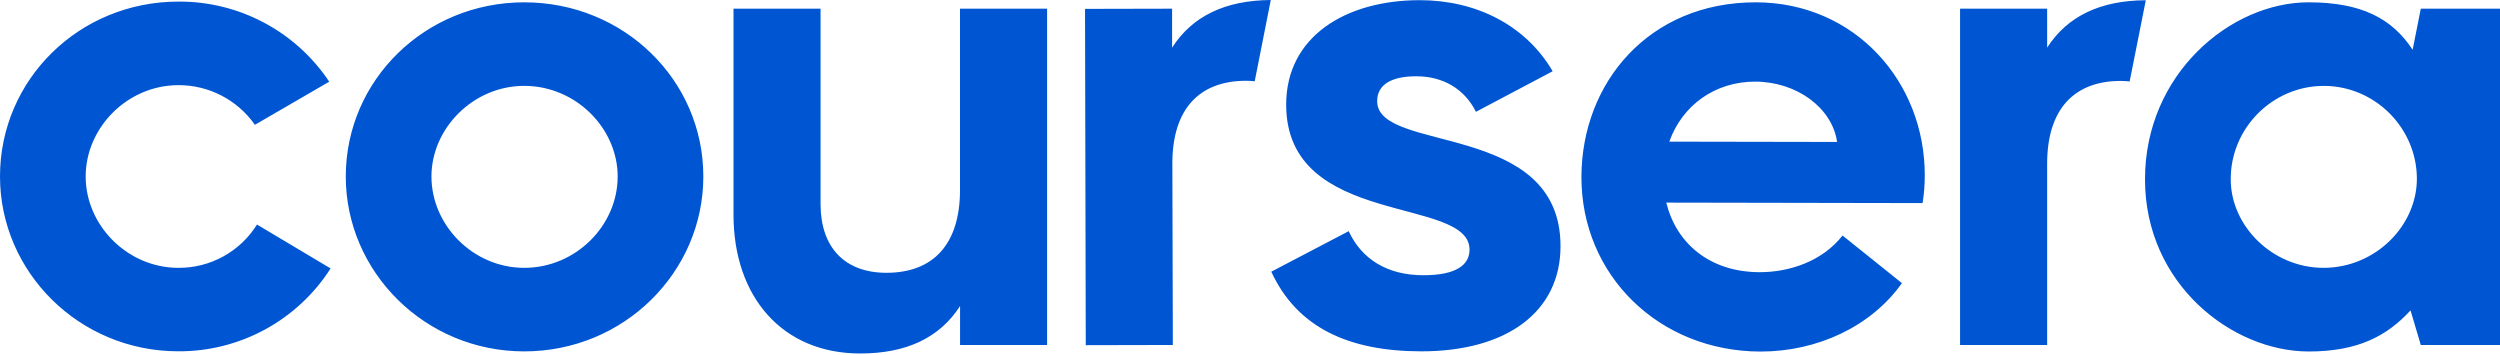
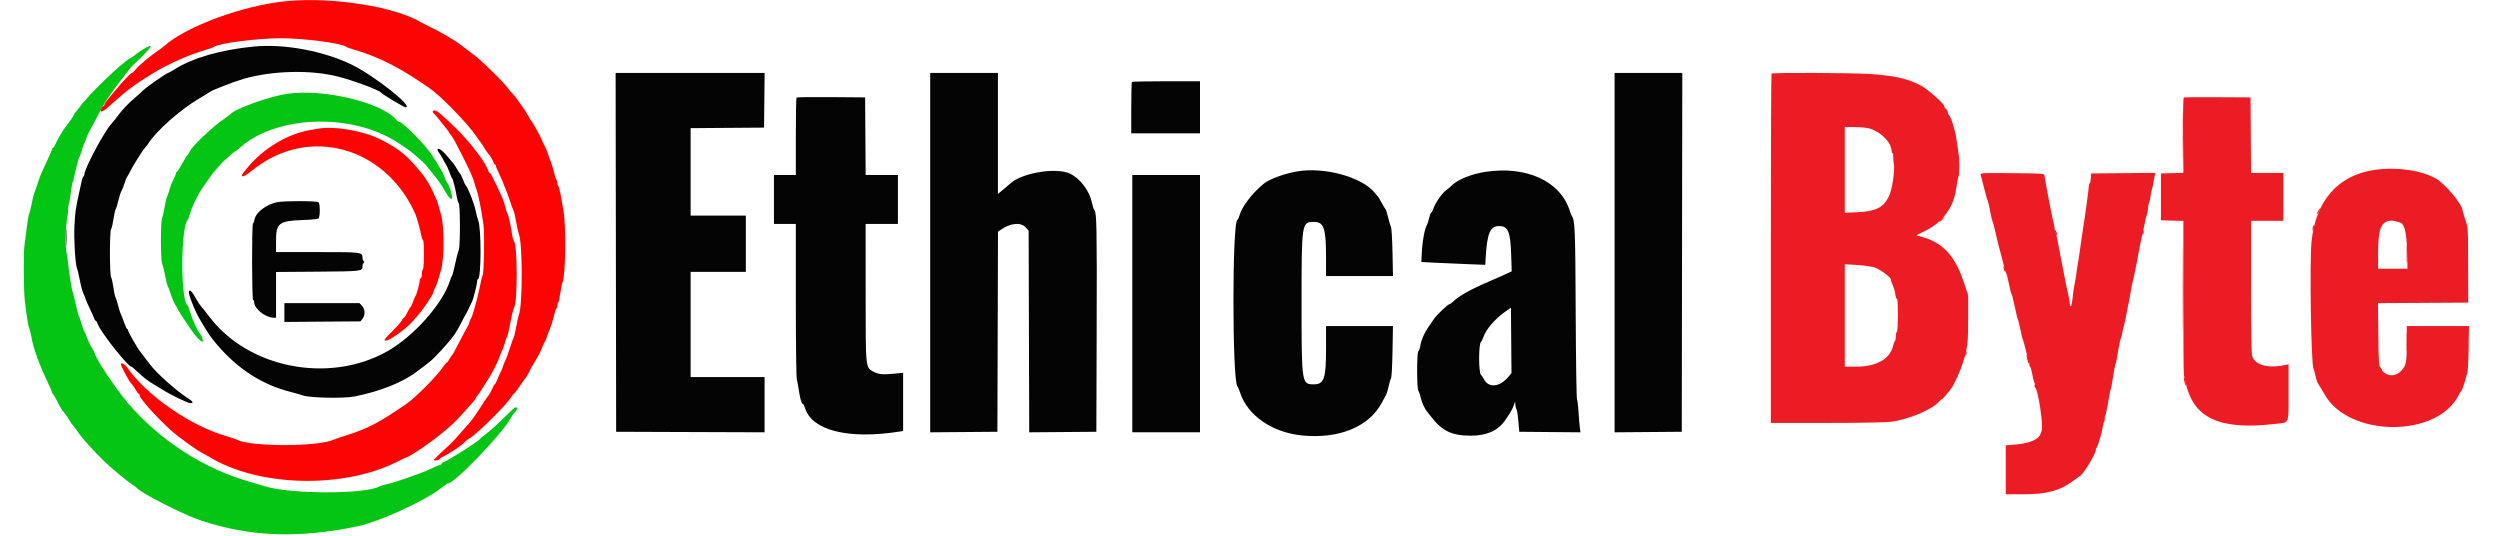
- <svg xmlns="http://www.w3.org/2000/svg" viewBox="0 0 1155 164" fill-rule="evenodd" clip-rule="evenodd" stroke-linejoin="round" stroke-miterlimit="2">
-   <path d="M159.75 81.54c0-44.49 36.63-80.47 82.43-80.47 46.12 0 82.76 36 82.76 80.47 0 44.16-36.64 80.8-82.76 80.8-45.8 0-82.43-36.68-82.43-80.8zm125.61 0c0-22.24-19.3-41.87-43.18-41.87-23.55 0-42.85 19.63-42.85 41.87 0 22.57 19.3 42.2 42.85 42.2 23.92 0 43.18-19.63 43.18-42.2zm705.63 1.31c0-48.74 39.58-81.78 75.57-81.78 24.53 0 38.6 7.52 48.08 21.92l3.77-19h36.79v155.4h-36.79l-4.75-16c-10.79 11.78-24.21 19-47.1 19-35.33-.05-75.57-31.13-75.57-79.54zm125.61-.33c-.09-23.527-19.47-42.835-43-42.835-23.59 0-43 19.411-43 43v.165c0 21.59 19.3 40.89 42.86 40.89 23.85 0 43.14-19.3 43.14-41.22zM945.78 22V4h-40.23v155.39h40.23V75.66c0-25.19 12.44-38.27 34-38.27 1.43 0 2.79.1 4.12.23L991.36.11c-20.97.11-36.17 7.3-45.58 21.89zm-404.27.01v-18l-40.23.09.34 155.37 40.23-.09-.22-83.72c-.06-25.18 12.35-38.29 33.93-38.34 1.376.004 2.752.081 4.12.23L587.1 0c-21 .17-36.22 7.39-45.59 22.01zM338.88 99.2V4.01h40.22V94.3c0 19.95 11.12 31.73 30.42 31.73 21.59 0 34-13.09 34-38.28V4.01h40.24v155.38h-40.21v-18c-9.48 14.72-24.86 21.92-46.12 21.92-35.98.01-58.55-26.16-58.55-64.11zm391.74-17.48c.09-43.51 31.23-80.74 80.62-80.65 45.8.09 78.11 36.78 78 80 .01 4.273-.33 8.54-1 12.76l-118.41-.22c4.54 18.65 19.89 32.09 43.12 32.14 14.06 0 29.12-5.18 38.3-16.94l27.44 22c-14.11 19.93-39 31.66-65.48 31.61-46.75-.16-82.67-35.23-82.59-80.7zm118.12-16.14c-2.26-15.7-18.59-27.84-37.89-27.87-18.65 0-33.71 11.06-39.63 27.73l77.52.14zm-261.4 59.94l35.76-18.72c5.91 12.81 17.73 20.36 34.48 20.36 15.43 0 21.34-4.92 21.34-11.82 0-25-84.71-9.85-84.71-67 0-31.52 27.58-48.26 61.72-48.26 25.94 0 48.92 11.49 61.4 32.83l-35.44 18.75c-5.25-10.51-15.1-16.42-27.58-16.42-12.14 0-18.06 4.27-18.06 11.49 0 24.3 84.71 8.87 84.71 67 0 30.21-24.62 48.59-64.35 48.59-33.82-.03-57.46-11.19-69.27-36.8zM0 81.54C0 36.73 36.63.74 82.43.74c27.947-.196 54.182 13.737 69.67 37l-34.34 19.92a42.972 42.972 0 00-35.33-18.32c-23.55 0-42.85 19.63-42.85 42.2 0 22.57 19.3 42.2 42.85 42.2a42.502 42.502 0 0036.31-20l34 20.28c-15.307 23.955-41.902 38.431-70.33 38.28C36.63 162.34 0 125.66 0 81.54z" fill="#0056D2" fill-rule="nonzero" />
+ <svg xmlns="http://www.w3.org/2000/svg" id="svg" version="1.1" width="400" height="85.664" viewBox="0, 0, 400,85.664">
+   <g id="svgg">
+     <path id="path0" d="M283.444 11.778 C 283.383 11.839,283.333 24.439,283.333 39.778 L 283.333 67.667 292.213 67.667 C 297.370 67.667,301.672 67.594,302.476 67.493 C 305.377 67.129,309.129 65.555,310.292 64.214 C 310.498 63.976,310.667 63.831,310.667 63.891 C 310.667 64.026,311.609 62.958,312.188 62.167 C 312.667 61.511,313.655 59.346,314.052 58.081 C 314.818 55.639,314.912 54.835,314.910 50.750 L 314.908 47.250 314.202 45.130 C 312.834 41.028,310.944 38.927,307.769 37.981 L 306.622 37.639 308.099 36.904 C 310.890 35.515,312.616 33.107,313.011 30.051 C 313.115 29.244,313.268 28.453,313.350 28.294 C 313.548 27.911,313.542 25.511,313.339 24.343 C 313.251 23.834,313.100 22.817,313.003 22.083 C 312.838 20.828,312.077 18.483,311.795 18.361 C 311.724 18.331,311.667 18.173,311.667 18.012 C 311.667 17.850,311.518 17.584,311.337 17.420 C 311.156 17.256,311.043 17.065,311.086 16.995 C 311.232 16.760,308.405 14.251,307.377 13.704 C 305.321 12.607,303.083 12.095,299.253 11.842 C 296.342 11.650,283.624 11.599,283.444 11.778 M349.417 15.595 C 349.309 15.641,349.266 17.779,349.296 21.661 L 349.341 27.655 347.546 27.703 L 345.750 27.750 345.750 31.500 L 345.750 35.250 347.546 35.297 L 349.343 35.345 349.333 47.464 C 349.328 54.130,349.369 59.771,349.426 60.000 C 349.482 60.229,349.591 60.718,349.668 61.086 C 350.888 66.899,355.048 68.856,364.000 67.829 C 366.372 67.557,366.167 68.033,366.167 62.792 L 366.167 58.292 365.625 58.406 C 362.898 58.984,360.777 58.414,360.350 56.989 C 360.225 56.573,360.167 53.013,360.167 45.856 L 360.167 35.333 362.750 35.333 L 365.333 35.333 365.333 31.500 L 365.333 27.667 362.752 27.667 L 360.171 27.667 360.127 21.625 L 360.083 15.583 354.833 15.554 C 351.946 15.537,349.508 15.556,349.417 15.595 M299.167 20.570 C 301.040 21.154,302.667 22.859,302.667 24.241 C 302.667 24.383,302.730 24.500,302.807 24.500 C 302.883 24.500,302.933 24.733,302.916 25.018 C 302.899 25.303,302.943 25.847,303.015 26.227 C 303.211 27.262,302.736 30.395,302.228 31.417 C 301.323 33.240,300.150 33.824,297.125 33.959 L 295.167 34.046 295.167 27.190 L 295.167 20.333 296.792 20.335 C 297.712 20.336,298.742 20.438,299.167 20.570 M379.929 27.185 C 374.051 28.042,370.473 32.141,369.837 38.750 C 369.523 42.002,369.779 58.269,370.154 58.981 C 370.232 59.129,370.384 59.677,370.491 60.198 C 370.598 60.720,370.818 61.320,370.980 61.532 C 371.141 61.743,371.553 62.423,371.895 63.042 C 375.730 69.983,389.888 70.120,393.373 63.250 C 393.559 62.883,393.766 62.546,393.834 62.500 C 393.951 62.420,394.556 60.595,394.581 60.250 C 394.587 60.158,394.665 59.971,394.754 59.833 C 394.844 59.696,394.943 57.915,394.975 55.875 L 395.033 52.167 390.058 52.167 L 385.083 52.167 385.083 54.792 C 385.083 58.024,384.992 58.486,384.185 59.334 C 383.379 60.182,382.247 60.284,381.432 59.583 C 381.166 59.354,381.009 59.167,381.083 59.167 C 381.158 59.167,381.075 59.009,380.901 58.816 C 380.606 58.491,380.580 58.107,380.531 53.485 L 380.478 48.504 387.697 48.460 L 394.917 48.417 394.903 42.750 C 394.887 36.118,394.917 36.583,394.404 35.023 C 394.182 34.348,394.000 33.723,394.000 33.635 C 394.000 32.749,391.258 29.458,389.816 28.613 C 387.486 27.248,383.471 26.668,379.929 27.185 M316.911 27.983 C 316.999 28.259,317.779 31.267,317.888 31.750 C 317.909 31.842,317.973 31.992,318.029 32.083 C 318.086 32.175,318.258 32.922,318.412 33.744 C 318.565 34.565,318.742 35.315,318.804 35.410 C 318.866 35.505,319.084 36.333,319.289 37.250 C 319.494 38.167,319.699 39.029,319.743 39.167 C 319.849 39.492,320.666 42.626,320.786 43.167 C 320.836 43.396,320.936 43.658,321.007 43.750 C 321.077 43.842,321.267 44.592,321.429 45.417 C 321.590 46.242,321.772 46.954,321.833 47.000 C 321.894 47.046,322.111 47.871,322.315 48.833 C 322.719 50.735,322.735 50.797,322.884 51.167 C 322.940 51.304,323.104 51.979,323.250 52.667 C 323.524 53.964,323.555 54.084,323.710 54.500 C 323.894 54.994,324.369 56.924,324.393 57.276 C 324.406 57.473,324.473 57.600,324.542 57.558 C 324.610 57.515,324.667 57.747,324.667 58.073 C 324.667 58.400,324.730 58.667,324.807 58.667 C 324.884 58.667,325.045 59.210,325.166 59.875 C 325.286 60.540,325.442 61.149,325.513 61.229 C 325.583 61.309,325.598 61.485,325.546 61.620 C 325.494 61.756,325.526 61.916,325.617 61.975 C 326.087 62.281,326.970 68.123,326.667 68.917 C 326.562 69.192,326.463 69.453,326.447 69.498 C 326.133 70.349,324.646 70.951,322.417 71.130 L 320.917 71.250 320.917 75.167 L 320.917 79.083 323.750 79.083 C 327.567 79.083,329.619 78.512,331.865 76.825 C 332.343 76.466,332.775 76.152,332.825 76.128 C 333.343 75.877,335.331 72.597,335.333 71.992 C 335.333 71.850,335.399 71.662,335.480 71.575 C 335.692 71.345,336.314 69.217,336.438 68.292 C 336.497 67.856,336.599 67.500,336.664 67.500 C 336.729 67.500,336.769 67.294,336.754 67.042 C 336.738 66.790,336.774 66.546,336.834 66.500 C 336.893 66.454,337.074 65.667,337.234 64.750 C 337.616 62.571,337.605 62.623,337.716 62.333 C 337.769 62.196,337.934 61.296,338.083 60.333 C 338.233 59.371,338.399 58.471,338.453 58.333 C 338.605 57.943,338.624 57.852,338.913 56.083 C 339.063 55.167,339.251 54.294,339.331 54.145 C 339.412 53.995,339.527 53.547,339.586 53.148 C 339.646 52.750,339.736 52.356,339.787 52.274 C 339.838 52.191,340.014 51.402,340.179 50.520 C 340.344 49.638,340.552 48.579,340.641 48.167 C 340.731 47.754,340.849 47.124,340.905 46.767 C 341.033 45.947,341.088 45.676,341.416 44.291 C 341.563 43.671,341.825 42.359,341.999 41.374 C 342.272 39.824,342.738 37.555,343.067 36.167 C 343.121 35.938,343.213 35.487,343.271 35.167 C 343.329 34.846,343.421 34.508,343.475 34.417 C 343.570 34.256,343.636 33.887,343.732 32.987 C 343.757 32.751,343.821 32.489,343.873 32.404 C 343.925 32.319,344.018 31.875,344.080 31.417 C 344.141 30.958,344.235 30.471,344.288 30.333 C 344.409 30.017,344.477 29.712,344.565 29.083 C 344.604 28.808,344.688 28.376,344.753 28.123 L 344.871 27.662 339.727 27.706 L 334.583 27.750 334.533 28.542 C 334.505 28.977,334.424 29.333,334.355 29.333 C 334.285 29.333,334.220 29.540,334.212 29.792 C 334.196 30.267,333.536 35.162,333.409 35.750 C 333.369 35.933,333.155 37.396,332.932 39.000 C 332.710 40.604,332.492 42.067,332.447 42.250 C 332.402 42.433,332.317 42.996,332.257 43.500 C 332.197 44.004,332.076 44.754,331.987 45.167 C 331.898 45.579,331.791 46.217,331.749 46.583 C 331.515 48.607,331.444 49.000,331.312 49.000 C 331.232 49.000,331.165 48.794,331.164 48.542 C 331.163 48.290,331.048 47.633,330.910 47.083 C 330.772 46.533,330.476 45.108,330.252 43.917 C 330.029 42.725,329.689 40.962,329.498 40.000 C 329.307 39.037,329.125 38.091,329.092 37.896 C 329.060 37.701,328.965 37.401,328.881 37.229 C 328.797 37.057,328.737 36.804,328.748 36.667 C 328.758 36.529,328.704 36.192,328.627 35.917 C 328.420 35.183,327.481 30.349,327.106 28.083 C 327.052 27.760,326.903 27.749,321.930 27.706 C 316.939 27.663,316.812 27.670,316.911 27.983 M384.028 35.613 C 384.722 35.827,385.064 37.248,385.134 40.208 L 385.199 43.000 382.849 43.000 L 380.500 43.000 380.500 40.508 C 380.500 36.784,380.908 35.603,382.290 35.324 C 382.699 35.241,382.967 35.286,384.028 35.613 M299.855 42.769 C 300.743 43.019,302.694 44.459,302.540 44.752 C 302.516 44.798,302.616 45.116,302.762 45.459 C 303.069 46.182,303.172 46.541,303.287 47.292 C 303.332 47.590,303.437 47.833,303.518 47.833 C 303.727 47.833,303.709 52.954,303.500 53.083 C 303.408 53.140,303.333 53.477,303.333 53.833 C 303.333 54.189,303.268 54.521,303.188 54.570 C 303.108 54.619,302.998 54.884,302.943 55.158 C 302.497 57.391,300.329 58.661,296.958 58.665 L 295.167 58.667 295.167 50.475 L 295.167 42.282 297.021 42.389 C 298.041 42.447,299.316 42.618,299.855 42.769 " stroke="none" fill="#ec1c24" fill-rule="evenodd" />
+     <path id="path1" d="M23.500 7.553 C 22.825 7.905,22.109 8.372,21.728 8.708 C 21.533 8.880,21.142 9.147,20.858 9.302 C 19.395 10.101,13.988 15.333,12.691 17.204 C 12.547 17.413,12.294 17.729,12.131 17.906 C 11.967 18.084,11.833 18.290,11.833 18.363 C 11.833 18.473,11.110 19.520,10.528 20.252 C 10.105 20.784,9.115 22.456,8.892 23.014 C 8.748 23.373,8.564 23.667,8.482 23.667 C 8.400 23.667,8.333 23.736,8.333 23.822 C 8.333 23.973,7.782 25.230,6.829 27.250 C 6.570 27.800,6.234 28.662,6.083 29.167 C 5.933 29.671,5.705 30.323,5.578 30.616 C 5.451 30.909,5.228 31.772,5.083 32.533 C 4.937 33.294,4.750 34.043,4.665 34.196 C 4.581 34.350,4.400 35.400,4.262 36.530 C 4.125 37.659,3.965 38.921,3.908 39.333 C 3.737 40.546,3.780 46.450,3.971 48.137 C 4.233 50.448,4.513 52.187,4.671 52.485 C 4.748 52.631,4.898 53.237,5.005 53.833 C 5.358 55.806,6.267 58.314,7.762 61.445 C 8.076 62.103,8.333 62.715,8.333 62.806 C 8.333 62.898,8.390 62.997,8.458 63.028 C 8.527 63.058,8.793 63.496,9.049 64.000 C 9.720 65.321,9.910 65.633,10.352 66.135 C 10.569 66.382,10.888 66.846,11.061 67.167 C 11.234 67.487,11.422 67.787,11.479 67.833 C 11.626 67.951,12.541 69.168,12.858 69.667 C 13.113 70.069,15.045 72.182,16.417 73.559 C 17.419 74.566,20.275 76.960,21.059 77.451 C 21.439 77.689,21.787 77.939,21.833 78.007 C 22.376 78.811,29.321 82.350,32.250 83.315 C 40.116 85.905,47.870 86.173,57.350 84.181 C 60.530 83.512,67.716 80.255,70.239 78.338 C 70.966 77.785,71.620 77.333,71.693 77.333 C 72.758 77.333,80.505 69.253,81.742 66.850 C 81.903 66.539,82.215 66.103,82.437 65.881 C 82.824 65.494,82.840 65.167,82.472 65.167 C 82.375 65.167,81.566 65.903,80.673 66.803 C 79.780 67.702,78.570 68.802,77.983 69.245 C 77.397 69.689,76.893 70.113,76.863 70.186 C 76.800 70.346,74.844 71.679,73.333 72.593 C 71.464 73.723,71.257 73.840,70.958 73.941 C 70.798 73.995,70.667 74.105,70.667 74.186 C 70.667 74.267,70.600 74.333,70.519 74.333 C 70.438 74.333,69.669 74.662,68.811 75.063 C 67.232 75.801,63.251 77.181,61.786 77.498 C 61.348 77.593,60.861 77.743,60.703 77.831 C 58.405 79.123,46.135 79.074,42.250 77.757 C 41.883 77.633,40.983 77.366,40.250 77.165 C 32.739 75.106,25.562 70.491,20.376 64.387 C 18.504 62.185,15.167 57.152,15.167 56.532 C 15.167 56.459,14.956 56.065,14.698 55.658 C 14.440 55.250,14.084 54.504,13.907 54.000 C 13.731 53.496,13.534 53.045,13.471 52.997 C 13.408 52.950,13.224 52.425,13.061 51.831 C 12.899 51.236,12.716 50.712,12.655 50.667 C 12.593 50.621,12.379 49.833,12.177 48.917 C 11.976 48.000,11.741 47.063,11.656 46.833 C 11.476 46.352,11.013 43.500,10.904 42.196 C 10.863 41.709,10.757 40.996,10.669 40.613 C 10.428 39.569,10.473 36.435,10.752 34.858 C 10.888 34.092,10.960 33.404,10.914 33.329 C 10.867 33.253,10.897 33.017,10.981 32.804 C 11.064 32.591,11.224 31.704,11.334 30.833 C 11.445 29.962,11.582 29.175,11.638 29.083 C 11.695 28.992,11.754 28.842,11.771 28.750 C 11.941 27.797,12.591 25.231,12.677 25.167 C 12.739 25.121,12.919 24.633,13.077 24.083 C 13.235 23.533,13.423 23.008,13.494 22.917 C 13.565 22.825,13.716 22.450,13.829 22.083 C 13.942 21.717,14.199 21.154,14.401 20.833 C 14.602 20.512,15.124 19.537,15.560 18.667 C 16.561 16.671,17.508 15.205,19.236 12.975 C 19.687 12.393,20.287 11.617,20.570 11.250 C 20.852 10.883,21.140 10.541,21.210 10.489 C 21.280 10.437,21.904 9.841,22.597 9.164 C 24.244 7.555,24.554 7.002,23.500 7.553 M46.037 15.001 C 43.088 15.414,37.508 17.418,36.834 18.306 C 36.788 18.368,36.412 18.642,36.000 18.915 C 34.056 20.205,30.333 23.760,30.333 24.327 C 30.333 24.388,30.198 24.583,30.033 24.760 C 29.869 24.938,29.440 25.627,29.082 26.292 C 28.723 26.956,28.371 27.500,28.298 27.500 C 28.226 27.500,28.167 27.594,28.167 27.710 C 28.167 27.825,27.987 28.257,27.767 28.670 C 27.547 29.083,27.281 29.757,27.174 30.168 C 27.068 30.580,26.875 31.147,26.747 31.428 C 26.618 31.709,26.429 32.497,26.325 33.178 C 26.222 33.859,26.050 34.597,25.944 34.817 C 25.678 35.367,25.678 41.634,25.944 42.183 C 26.050 42.403,26.264 43.258,26.418 44.083 C 26.572 44.908,26.756 45.658,26.827 45.750 C 26.897 45.842,27.118 46.429,27.318 47.056 C 27.517 47.682,27.865 48.487,28.090 48.844 C 28.316 49.201,28.500 49.526,28.500 49.565 C 28.500 49.628,29.343 50.954,29.836 51.667 C 29.931 51.804,30.138 52.113,30.296 52.352 C 31.278 53.840,32.224 54.832,32.447 54.608 C 32.568 54.488,32.189 53.547,31.907 53.264 C 31.588 52.945,30.733 51.032,30.411 49.917 C 30.252 49.367,30.062 48.878,29.988 48.830 C 28.896 48.124,28.895 36.593,29.987 35.264 C 30.069 35.164,30.259 34.655,30.411 34.132 C 30.804 32.775,32.067 30.364,32.972 29.246 C 33.048 29.152,33.253 28.852,33.428 28.579 C 33.603 28.306,33.822 27.997,33.915 27.892 C 34.007 27.787,34.383 27.345,34.750 26.910 C 35.117 26.475,35.492 26.053,35.583 25.974 C 35.675 25.894,36.162 25.455,36.665 24.998 C 37.168 24.541,37.632 24.167,37.695 24.167 C 37.758 24.167,37.909 24.071,38.030 23.953 C 43.735 18.430,56.251 17.911,63.750 22.886 C 65.544 24.076,65.696 24.188,66.512 24.909 C 66.931 25.280,67.419 25.705,67.595 25.853 C 67.772 26.001,68.142 26.406,68.417 26.752 C 68.692 27.099,69.142 27.661,69.417 28.001 C 70.328 29.127,70.578 29.490,71.250 30.666 C 71.900 31.802,72.333 32.146,72.333 31.526 C 72.333 31.045,71.881 29.664,71.623 29.359 C 71.495 29.207,71.254 28.708,71.089 28.250 C 70.923 27.792,70.695 27.304,70.581 27.167 C 70.467 27.029,70.242 26.654,70.080 26.333 C 69.919 26.012,69.733 25.712,69.668 25.667 C 69.602 25.621,69.444 25.382,69.316 25.136 C 68.595 23.748,64.486 19.500,63.865 19.500 C 63.778 19.500,63.615 19.388,63.501 19.252 C 61.149 16.418,51.935 14.175,46.037 15.001 " stroke="none" fill="#04c414" fill-rule="evenodd" />
+     <path id="path2" d="M45.833 0.181 C 38.980 0.837,29.848 4.183,26.314 7.333 C 26.160 7.471,25.758 7.771,25.420 8.000 C 24.105 8.893,22.292 10.404,21.797 11.020 C 21.511 11.376,21.202 11.667,21.109 11.667 C 20.911 11.667,19.683 12.964,18.427 14.500 C 17.939 15.096,17.384 15.761,17.192 15.978 C 17.000 16.195,16.798 16.514,16.744 16.686 C 16.689 16.859,16.586 17.000,16.516 17.000 C 16.445 17.000,16.301 17.188,16.197 17.417 C 15.892 18.085,16.422 17.949,17.328 17.125 C 20.233 14.484,21.461 13.559,24.583 11.658 C 26.994 10.191,30.426 8.682,33.083 7.921 C 33.633 7.764,34.162 7.570,34.258 7.491 C 34.951 6.923,41.191 6.119,44.917 6.118 C 48.613 6.118,54.707 6.915,55.409 7.492 C 55.505 7.571,56.033 7.764,56.583 7.922 C 60.184 8.957,63.467 10.556,67.308 13.148 C 67.799 13.479,68.380 13.869,68.600 14.015 C 70.378 15.190,74.796 19.716,76.215 21.816 C 76.562 22.329,76.952 22.878,77.081 23.034 C 77.211 23.190,77.429 23.527,77.565 23.784 C 77.702 24.040,78.005 24.467,78.238 24.731 C 78.471 24.996,78.753 25.465,78.864 25.773 C 78.976 26.081,79.127 26.333,79.200 26.333 C 79.273 26.333,79.333 26.416,79.333 26.516 C 79.333 26.616,79.596 27.252,79.917 27.928 C 80.237 28.604,80.500 29.198,80.500 29.247 C 80.500 29.297,80.642 29.655,80.815 30.043 C 80.989 30.432,81.341 31.387,81.597 32.167 C 81.854 32.946,82.120 33.661,82.188 33.755 C 82.257 33.850,82.436 34.637,82.587 35.505 C 82.737 36.373,82.925 37.233,83.005 37.417 C 83.633 38.864,83.635 48.989,83.007 50.417 C 82.926 50.600,82.737 51.460,82.587 52.328 C 82.436 53.196,82.250 53.984,82.172 54.078 C 82.094 54.173,81.832 54.887,81.589 55.667 C 81.347 56.446,81.050 57.271,80.929 57.500 C 80.808 57.729,80.614 58.217,80.496 58.583 C 80.379 58.950,80.191 59.400,80.078 59.583 C 79.966 59.767,79.742 60.273,79.581 60.708 C 79.420 61.144,79.231 61.500,79.162 61.500 C 79.093 61.500,78.911 61.814,78.757 62.197 C 78.604 62.581,78.314 63.096,78.114 63.343 C 77.914 63.590,77.619 64.007,77.459 64.271 C 77.181 64.728,76.779 65.339,75.813 66.769 C 75.572 67.125,75.041 67.775,74.631 68.212 C 74.221 68.650,73.631 69.319,73.318 69.700 C 73.006 70.081,72.382 70.736,71.932 71.155 C 69.058 73.830,69.209 73.660,69.698 73.663 C 69.945 73.665,70.196 73.587,70.256 73.490 C 70.317 73.392,70.527 73.238,70.725 73.147 C 71.765 72.668,74.052 71.153,74.284 70.790 C 74.357 70.676,74.835 70.309,75.346 69.975 C 76.630 69.137,81.013 64.769,81.760 63.583 C 81.934 63.308,82.155 63.032,82.253 62.970 C 82.350 62.907,82.802 62.307,83.257 61.636 C 83.711 60.966,84.135 60.378,84.198 60.330 C 84.261 60.282,84.467 59.907,84.656 59.497 C 84.845 59.086,85.308 58.266,85.685 57.675 C 86.062 57.084,86.527 56.184,86.719 55.675 C 86.910 55.166,87.116 54.712,87.176 54.667 C 87.236 54.621,87.380 54.283,87.497 53.917 C 87.613 53.550,87.842 52.950,88.005 52.583 C 88.168 52.217,88.437 51.335,88.601 50.625 C 88.766 49.915,88.961 49.333,89.034 49.333 C 89.107 49.333,89.167 49.150,89.167 48.927 C 89.167 48.703,89.229 48.481,89.305 48.434 C 89.382 48.387,89.538 47.689,89.652 46.882 C 89.766 46.076,89.926 45.291,90.007 45.137 C 90.482 44.236,90.595 36.385,90.170 33.833 C 89.701 31.017,89.471 29.904,89.327 29.760 C 89.239 29.672,89.167 29.443,89.167 29.250 C 89.167 29.057,89.102 28.829,89.023 28.742 C 88.944 28.655,88.751 28.058,88.594 27.417 C 88.437 26.775,88.208 26.025,88.086 25.750 C 87.963 25.475,87.772 24.950,87.661 24.583 C 87.550 24.217,87.330 23.692,87.172 23.417 C 87.014 23.142,86.786 22.654,86.664 22.333 C 86.437 21.731,85.178 19.481,84.986 19.333 C 84.927 19.287,84.722 18.943,84.532 18.567 C 84.341 18.191,83.937 17.554,83.633 17.150 C 83.329 16.747,82.936 16.192,82.761 15.917 C 82.585 15.642,82.248 15.225,82.012 14.991 C 81.776 14.757,81.396 14.307,81.167 13.991 C 80.471 13.032,76.987 9.631,75.833 8.785 C 75.237 8.348,74.337 7.666,73.833 7.269 C 72.856 6.501,70.397 5.052,68.750 4.276 C 68.200 4.016,67.637 3.735,67.500 3.650 C 63.336 1.084,53.260 -0.530,45.833 0.181 M349.242 21.750 C 349.242 25.050,349.264 26.424,349.291 24.802 C 349.319 23.181,349.319 20.481,349.291 18.802 C 349.264 17.124,349.242 18.450,349.242 21.750 M69.256 17.823 C 69.203 17.909,69.255 18.040,69.372 18.115 C 69.489 18.189,69.900 18.662,70.286 19.167 C 70.672 19.671,71.178 20.301,71.411 20.568 C 71.643 20.834,71.833 21.101,71.833 21.161 C 71.833 21.221,71.967 21.416,72.131 21.594 C 72.295 21.771,72.585 22.217,72.775 22.583 C 74.774 26.424,75.562 28.084,75.823 29.000 C 75.993 29.596,76.219 30.305,76.325 30.576 C 76.539 31.124,77.102 34.074,77.360 36.000 C 77.548 37.401,77.442 43.693,77.226 44.032 C 77.149 44.152,76.925 45.075,76.729 46.083 C 76.377 47.887,75.535 50.837,75.325 51.000 C 75.266 51.046,75.163 51.308,75.096 51.582 C 75.029 51.856,74.923 52.118,74.862 52.165 C 74.800 52.212,74.226 53.281,73.585 54.542 C 72.944 55.802,72.379 56.833,72.331 56.833 C 72.282 56.833,72.101 57.096,71.928 57.417 C 71.756 57.737,71.561 58.000,71.496 58.000 C 71.432 58.000,71.162 58.315,70.898 58.700 C 69.856 60.216,66.524 63.585,65.083 64.580 C 60.690 67.613,58.865 68.570,55.417 69.652 C 54.500 69.940,53.600 70.247,53.417 70.335 C 50.990 71.502,39.955 71.506,37.878 70.341 C 37.716 70.251,37.021 70.017,36.333 69.822 C 30.536 68.178,23.462 63.295,20.333 58.778 C 19.979 58.266,19.333 57.938,19.333 58.271 C 19.333 58.538,20.710 61.112,20.971 61.333 C 21.133 61.471,21.445 61.902,21.664 62.292 C 21.882 62.681,22.123 63.000,22.197 63.000 C 22.272 63.000,22.333 63.105,22.333 63.234 C 22.333 63.868,26.426 68.240,28.438 69.756 C 30.624 71.404,31.456 71.982,32.250 72.406 C 32.708 72.651,33.196 72.922,33.333 73.008 C 41.097 77.864,54.702 78.280,63.445 73.928 C 64.286 73.509,65.014 73.167,65.064 73.167 C 65.395 73.167,68.571 71.038,70.167 69.747 C 72.303 68.017,72.825 67.531,74.200 65.985 C 74.722 65.397,75.378 64.659,75.658 64.345 C 75.938 64.031,76.167 63.717,76.167 63.649 C 76.167 63.580,76.261 63.425,76.377 63.304 C 76.493 63.182,76.916 62.558,77.318 61.917 C 77.719 61.275,78.173 60.563,78.325 60.333 C 78.772 59.662,79.767 57.625,79.997 56.910 C 80.114 56.547,80.268 56.175,80.339 56.083 C 80.410 55.992,80.597 55.467,80.754 54.917 C 80.912 54.367,81.099 53.842,81.171 53.750 C 81.243 53.658,81.464 52.683,81.663 51.583 C 81.863 50.483,82.147 49.360,82.295 49.086 C 82.820 48.119,82.784 39.142,82.254 38.611 C 82.136 38.494,81.987 37.989,81.922 37.490 C 81.758 36.226,81.322 34.284,81.156 34.077 C 81.079 33.981,80.934 33.531,80.832 33.077 C 80.731 32.622,80.509 31.950,80.341 31.583 C 79.008 28.685,78.493 27.667,78.359 27.667 C 78.273 27.667,78.160 27.498,78.107 27.292 C 77.808 26.120,75.124 22.616,72.833 20.407 C 70.105 17.776,69.539 17.366,69.256 17.823 M50.833 20.597 C 50.604 20.637,49.967 20.752,49.417 20.851 C 45.891 21.487,42.075 23.812,39.583 26.843 C 38.656 27.971,38.625 28.025,38.796 28.196 C 38.915 28.315,39.452 27.984,40.526 27.130 C 49.396 20.074,61.682 23.451,66.467 34.260 C 66.677 34.734,67.277 36.937,67.452 37.877 C 67.500 38.130,67.605 38.378,67.686 38.429 C 67.893 38.556,67.874 42.955,67.667 43.083 C 67.575 43.140,67.500 43.482,67.500 43.843 C 67.500 44.204,67.425 44.500,67.333 44.500 C 67.242 44.500,67.167 44.651,67.167 44.836 C 67.167 45.253,66.637 47.220,66.494 47.333 C 66.437 47.379,66.249 47.810,66.078 48.292 C 65.907 48.773,65.720 49.167,65.662 49.167 C 65.604 49.167,65.381 49.542,65.167 50.000 C 64.952 50.458,64.716 50.833,64.642 50.833 C 64.569 50.833,64.402 51.040,64.271 51.292 C 64.141 51.544,63.465 52.313,62.769 53.000 C 61.451 54.302,61.319 54.500,61.772 54.500 C 62.313 54.500,64.928 52.638,65.840 51.603 C 66.092 51.317,66.512 50.845,66.774 50.554 C 67.716 49.506,69.333 47.105,69.333 46.753 C 69.333 46.657,69.472 46.317,69.641 45.998 C 69.810 45.678,70.001 45.192,70.064 44.917 C 70.128 44.642,70.345 43.892,70.548 43.250 C 71.097 41.510,71.098 35.989,70.548 34.250 C 70.345 33.608,70.130 32.858,70.070 32.583 C 70.010 32.308,69.870 31.933,69.760 31.750 C 69.650 31.567,69.431 31.091,69.275 30.693 C 69.001 29.996,68.131 28.534,67.608 27.892 C 65.139 24.862,64.063 23.961,61.020 22.380 C 58.242 20.935,53.549 20.114,50.833 20.597 M370.898 33.755 C 370.746 33.987,370.652 34.207,370.689 34.244 C 370.726 34.281,370.883 34.092,371.037 33.823 C 371.381 33.223,371.279 33.174,370.898 33.755 M310.616 35.089 C 310.359 35.315,310.214 35.500,310.295 35.500 C 310.376 35.500,310.618 35.313,310.833 35.083 C 311.331 34.553,311.221 34.556,310.616 35.089 M349.245 46.250 C 349.245 52.300,349.266 54.751,349.292 51.696 C 349.317 48.642,349.317 43.692,349.292 40.696 C 349.266 37.701,349.245 40.200,349.245 46.250 M370.065 36.238 C 370.015 36.369,370.002 36.650,370.036 36.863 C 370.081 37.148,370.120 37.085,370.182 36.625 C 370.269 35.978,370.223 35.825,370.065 36.238 M342.814 37.130 C 342.759 37.461,342.783 37.617,342.876 37.524 C 342.960 37.440,343.000 37.194,342.966 36.978 C 342.914 36.644,342.890 36.667,342.814 37.130 M328.864 37.251 C 328.969 37.480,329.076 37.646,329.104 37.618 C 329.205 37.517,328.956 36.833,328.817 36.833 C 328.738 36.833,328.759 37.021,328.864 37.251 M385.066 40.750 C 385.066 42.033,385.092 42.536,385.124 41.868 C 385.156 41.199,385.155 40.149,385.123 39.534 C 385.091 38.920,385.065 39.467,385.066 40.750 M320.602 42.917 C 320.739 43.529,320.834 43.663,320.831 43.236 C 320.829 43.060,320.752 42.804,320.659 42.667 C 320.536 42.484,320.520 42.552,320.602 42.917 M385.067 54.750 C 385.067 56.125,385.093 56.665,385.124 55.951 C 385.155 55.236,385.155 54.111,385.124 53.451 C 385.092 52.790,385.066 53.375,385.067 54.750 M314.480 56.464 C 314.425 56.795,314.450 56.950,314.542 56.858 C 314.626 56.774,314.667 56.528,314.633 56.311 C 314.580 55.977,314.557 56.001,314.480 56.464 M324.259 56.945 C 324.307 57.144,324.379 57.473,324.418 57.676 C 324.512 58.161,324.669 58.309,324.659 57.903 C 324.655 57.727,324.543 57.358,324.411 57.083 C 324.271 56.794,324.207 56.736,324.259 56.945 M349.447 60.750 C 349.501 61.117,349.607 61.529,349.682 61.667 C 349.761 61.810,349.777 61.633,349.720 61.250 C 349.666 60.883,349.560 60.471,349.485 60.333 C 349.406 60.190,349.390 60.367,349.447 60.750 " stroke="none" fill="#fc0404" fill-rule="evenodd" />
+     <path id="path3" d="M40.667 7.443 C 35.354 7.952,30.843 9.249,27.883 11.119 C 27.406 11.420,26.967 11.667,26.908 11.667 C 26.683 11.667,23.559 13.834,23.000 14.378 C 22.679 14.690,21.867 15.416,21.196 15.992 C 20.524 16.567,19.574 17.573,19.083 18.227 C 18.593 18.881,17.989 19.642,17.741 19.917 C 16.594 21.190,13.500 27.022,13.500 27.912 C 13.500 28.041,13.435 28.187,13.355 28.237 C 13.275 28.286,13.165 28.534,13.109 28.788 C 13.054 29.042,12.853 29.962,12.661 30.833 C 12.095 33.414,12.028 33.881,11.909 36.116 C 11.795 38.255,12.057 42.453,12.337 42.985 C 12.414 43.131,12.601 43.925,12.754 44.750 C 12.907 45.575,13.166 46.550,13.329 46.917 C 13.493 47.283,13.677 47.746,13.737 47.945 C 13.798 48.145,14.096 48.820,14.400 49.445 C 14.704 50.071,15.006 50.752,15.071 50.958 C 15.136 51.165,15.253 51.333,15.332 51.333 C 15.410 51.333,15.555 51.577,15.655 51.875 C 16.061 53.093,20.467 58.667,21.024 58.667 C 21.102 58.667,21.526 59.023,21.966 59.458 C 22.770 60.253,23.899 61.121,24.670 61.536 C 24.897 61.658,25.421 61.977,25.833 62.244 C 27.124 63.081,30.020 64.500,30.436 64.500 C 31.051 64.500,30.912 64.252,29.958 63.645 C 28.252 62.561,25.005 59.662,24.053 58.371 C 23.800 58.030,23.404 57.510,23.172 57.217 C 22.271 56.078,22.132 55.873,21.329 54.500 C 20.873 53.721,20.500 52.990,20.500 52.875 C 20.500 52.761,20.439 52.667,20.364 52.667 C 20.289 52.667,20.053 52.160,19.839 51.542 C 19.624 50.923,19.396 50.342,19.332 50.250 C 19.267 50.158,19.079 49.558,18.913 48.917 C 18.747 48.275,18.550 47.669,18.476 47.570 C 18.401 47.471,18.258 46.796,18.158 46.070 C 18.058 45.344,17.887 44.570,17.780 44.350 C 17.525 43.829,17.525 36.959,17.781 36.637 C 17.877 36.516,18.052 35.779,18.169 35.000 C 18.286 34.221,18.435 33.546,18.499 33.500 C 18.563 33.454,18.752 32.854,18.917 32.167 C 19.083 31.479,19.311 30.767,19.424 30.583 C 19.537 30.400,19.761 29.837,19.922 29.333 C 20.084 28.829,20.261 28.379,20.316 28.333 C 20.371 28.287,20.624 27.837,20.878 27.333 C 21.132 26.829,21.564 26.079,21.837 25.667 C 22.111 25.254,22.466 24.699,22.626 24.432 C 22.786 24.166,23.043 23.815,23.197 23.652 C 23.351 23.489,23.614 23.144,23.781 22.886 C 25.091 20.855,28.944 17.468,31.917 15.735 C 32.650 15.307,33.362 14.865,33.500 14.752 C 33.881 14.441,37.403 13.069,39.000 12.611 C 43.609 11.288,49.745 11.143,54.095 12.255 C 56.612 12.899,60.689 14.425,61.000 14.840 C 61.205 15.115,64.631 17.167,64.884 17.167 C 66.294 17.167,59.895 12.102,56.250 10.332 C 51.749 8.147,45.468 6.982,40.667 7.443 M98.541 40.375 L 98.583 69.083 110.458 69.126 L 122.333 69.169 122.333 64.751 L 122.333 60.333 116.417 60.333 L 110.500 60.333 110.500 51.917 L 110.500 43.500 114.917 43.500 L 119.333 43.500 119.333 39.000 L 119.333 34.500 114.917 34.500 L 110.500 34.500 110.500 27.502 L 110.500 20.504 116.375 20.460 L 122.250 20.417 122.294 16.042 L 122.339 11.667 110.419 11.667 L 98.499 11.667 98.541 40.375 M148.833 40.419 L 148.833 69.171 154.208 69.127 L 159.583 69.083 159.631 53.083 L 159.678 37.083 160.048 36.818 C 161.629 35.680,163.313 35.500,164.105 36.384 L 164.583 36.917 164.629 53.044 L 164.675 69.171 170.046 69.127 L 175.417 69.083 175.467 52.833 C 175.517 36.523,175.470 34.001,175.107 33.622 C 174.999 33.509,174.820 32.973,174.708 32.432 C 174.315 30.513,172.823 28.541,171.184 27.775 C 168.968 26.740,163.437 27.667,161.637 29.376 C 161.516 29.491,161.023 29.910,160.542 30.308 L 159.667 31.031 159.667 21.349 L 159.667 11.667 154.250 11.667 L 148.833 11.667 148.833 40.419 M258.333 40.419 L 258.333 69.171 263.708 69.127 L 269.083 69.083 269.125 40.375 L 269.168 11.667 263.750 11.667 L 258.333 11.667 258.333 40.419 M181.111 13.111 C 181.050 13.172,181.000 15.047,181.000 17.278 L 181.000 21.333 186.500 21.333 L 192.000 21.333 192.000 17.167 L 192.000 13.000 186.611 13.000 C 183.647 13.000,181.172 13.050,181.111 13.111 M127.447 15.609 C 127.384 15.671,127.333 18.485,127.333 21.861 L 127.333 28.000 125.583 28.000 L 123.833 28.000 123.833 31.917 L 123.833 35.833 125.583 35.833 L 127.333 35.833 127.333 47.939 C 127.333 54.745,127.400 60.308,127.486 60.647 C 127.571 60.979,127.727 61.843,127.835 62.567 C 128.028 63.870,128.281 64.667,128.500 64.667 C 128.563 64.667,128.701 64.948,128.807 65.292 C 129.913 68.880,135.751 70.338,143.875 69.056 L 144.500 68.957 144.500 64.302 L 144.500 59.646 143.292 59.769 C 141.316 59.969,140.638 59.919,139.862 59.519 C 138.453 58.792,138.508 59.305,138.504 46.792 L 138.500 35.833 141.083 35.833 L 143.667 35.833 143.667 31.917 L 143.667 28.000 141.085 28.000 L 138.504 28.000 138.460 21.792 L 138.417 15.583 132.988 15.539 C 130.003 15.515,127.509 15.547,127.447 15.609 M70.000 23.978 C 70.000 24.057,70.134 24.301,70.298 24.519 C 70.462 24.738,70.688 25.104,70.800 25.333 C 70.912 25.563,71.147 25.975,71.322 26.250 C 71.498 26.525,71.771 27.125,71.929 27.583 C 72.087 28.042,72.267 28.454,72.331 28.500 C 72.461 28.595,72.912 30.381,73.087 31.500 C 73.152 31.912,73.290 32.355,73.394 32.484 C 73.653 32.804,73.655 39.463,73.396 40.016 C 73.293 40.237,73.042 41.204,72.838 42.167 C 72.633 43.129,72.409 43.992,72.338 44.083 C 72.268 44.175,72.114 44.550,71.997 44.917 C 70.799 48.672,66.098 53.928,61.827 56.287 C 52.521 61.427,39.721 58.892,33.500 50.676 C 32.996 50.011,32.396 49.255,32.167 48.998 C 31.938 48.741,31.519 48.093,31.237 47.557 C 30.640 46.425,30.054 46.109,30.255 47.026 C 30.455 47.938,31.330 50.012,31.965 51.083 C 33.504 53.675,33.562 53.759,34.733 55.147 C 37.977 58.987,41.956 61.557,46.403 62.681 C 47.144 62.869,48.087 63.138,48.500 63.280 C 49.617 63.664,55.005 63.773,56.667 63.445 C 60.941 62.602,64.621 61.111,66.913 59.294 C 67.406 58.903,68.121 58.358,68.502 58.083 C 69.140 57.623,70.146 56.598,71.614 54.917 C 72.598 53.788,73.057 53.105,73.750 51.735 C 74.117 51.010,74.454 50.379,74.500 50.333 C 74.546 50.288,74.757 49.875,74.969 49.417 C 75.181 48.958,75.422 48.457,75.505 48.302 C 75.721 47.900,76.333 45.508,76.333 45.066 C 76.333 44.862,76.406 44.669,76.496 44.639 C 77.008 44.464,77.019 36.369,76.509 35.250 C 76.425 35.067,76.230 34.318,76.075 33.586 C 75.827 32.416,74.823 29.897,74.512 29.667 C 74.450 29.621,74.265 29.226,74.101 28.789 C 73.938 28.352,73.716 27.900,73.610 27.786 C 73.504 27.671,73.271 27.316,73.093 26.997 C 72.914 26.678,72.689 26.328,72.593 26.220 C 72.496 26.112,72.006 25.531,71.505 24.928 C 70.711 23.975,70.000 23.526,70.000 23.978 M207.500 27.433 C 205.437 27.792,203.048 28.680,202.167 29.415 C 200.287 30.983,198.754 32.994,198.323 34.458 C 198.208 34.848,198.061 35.167,197.997 35.167 C 197.132 35.167,197.138 61.201,198.004 61.833 C 198.066 61.879,198.253 62.328,198.419 62.831 C 199.622 66.487,203.547 69.196,208.330 69.673 C 214.231 70.263,219.058 68.282,221.093 64.437 C 221.342 63.968,221.646 63.396,221.770 63.168 C 221.893 62.939,222.077 62.339,222.178 61.834 C 222.279 61.330,222.445 60.767,222.546 60.583 C 222.660 60.377,222.758 58.710,222.802 56.208 L 222.874 52.167 217.520 52.167 L 212.167 52.167 212.167 55.760 C 212.167 60.630,211.857 61.512,210.156 61.494 C 208.273 61.474,208.250 61.320,208.250 48.500 C 208.250 35.653,208.270 35.522,210.206 35.505 C 211.805 35.492,212.157 36.472,212.163 40.958 L 212.167 44.167 217.523 44.167 L 222.879 44.167 222.800 40.375 C 222.754 38.117,222.649 36.448,222.541 36.250 C 222.441 36.067,222.241 35.396,222.095 34.759 C 221.950 34.122,221.774 33.560,221.706 33.509 C 221.637 33.458,221.362 33.004,221.095 32.500 C 220.828 31.996,220.564 31.546,220.507 31.500 C 220.451 31.454,220.239 31.200,220.036 30.935 C 218.056 28.358,211.962 26.655,207.500 27.433 M237.590 27.508 C 235.450 27.842,233.229 28.738,232.342 29.624 C 232.090 29.877,231.684 30.218,231.441 30.384 C 230.812 30.810,229.683 32.392,229.387 33.262 C 229.248 33.668,229.075 34.000,229.001 34.000 C 228.927 34.000,228.774 34.394,228.661 34.875 C 228.549 35.356,228.407 35.825,228.346 35.917 C 227.945 36.525,227.569 38.595,227.470 40.750 L 227.417 41.917 229.333 42.021 C 230.387 42.078,232.688 42.181,234.445 42.248 L 237.640 42.371 237.721 41.060 C 237.954 37.294,238.442 36.167,239.838 36.167 C 241.280 36.167,241.665 37.056,241.784 40.667 L 241.874 43.417 240.645 43.982 C 239.970 44.293,238.817 44.802,238.083 45.114 C 235.274 46.306,233.389 47.375,232.411 48.334 C 232.224 48.517,231.999 48.667,231.911 48.668 C 231.668 48.670,229.748 50.513,229.395 51.083 C 229.225 51.358,229.028 51.658,228.957 51.750 C 228.060 52.912,227.419 54.254,227.246 55.333 C 227.180 55.746,227.041 56.137,226.938 56.202 C 226.679 56.366,226.677 62.190,226.937 62.516 C 227.039 62.645,227.217 63.163,227.332 63.667 C 227.521 64.497,227.954 65.415,228.410 65.954 C 228.506 66.066,228.733 66.356,228.917 66.597 C 230.703 68.949,232.257 69.703,235.333 69.708 C 237.857 69.712,239.659 68.915,240.796 67.292 C 241.627 66.107,241.969 65.517,242.187 64.898 L 242.415 64.250 242.471 64.832 C 242.502 65.152,242.585 65.452,242.656 65.499 C 242.727 65.545,242.853 66.371,242.934 67.333 L 243.083 69.083 247.981 69.128 L 252.879 69.172 252.772 68.386 C 252.712 67.954,252.621 66.847,252.569 65.925 C 252.517 65.004,252.406 64.100,252.322 63.917 C 252.237 63.729,252.145 57.686,252.112 50.083 C 252.054 36.851,251.989 35.201,251.507 34.583 C 251.435 34.492,251.284 34.117,251.170 33.750 C 249.693 28.990,244.218 26.474,237.590 27.508 M181.167 48.583 L 181.167 69.167 186.583 69.167 L 192.000 69.167 192.000 48.583 L 192.000 28.000 186.583 28.000 L 181.167 28.000 181.167 48.583 M44.355 32.346 C 42.645 32.682,40.949 33.963,40.740 35.076 C 40.679 35.403,40.562 35.711,40.481 35.762 C 40.270 35.892,40.289 48.000,40.500 48.000 C 40.592 48.000,40.669 48.169,40.673 48.375 C 40.689 49.411,42.481 50.833,43.770 50.833 L 44.167 50.833 44.167 47.175 L 44.167 43.518 50.808 43.467 C 57.893 43.413,58.000 43.400,58.000 42.596 C 58.000 42.397,58.082 42.152,58.181 42.052 C 58.312 41.922,58.312 41.840,58.181 41.759 C 58.082 41.697,58.000 41.476,58.000 41.266 C 58.000 40.337,57.972 40.333,50.779 40.333 L 44.167 40.333 44.167 38.429 C 44.167 35.699,44.663 35.329,48.500 35.202 C 49.737 35.161,50.844 35.052,50.958 34.960 C 51.231 34.741,51.238 32.638,50.967 32.367 C 50.731 32.131,45.531 32.115,44.355 32.346 M10.565 38.000 C 10.565 39.237,10.592 39.744,10.624 39.125 C 10.656 38.506,10.656 37.494,10.624 36.875 C 10.592 36.256,10.565 36.762,10.565 38.000 M45.500 50.006 L 45.500 51.512 51.593 51.464 L 57.686 51.417 58.006 51.000 C 58.464 50.403,58.428 49.484,57.925 48.941 L 57.516 48.500 51.508 48.500 L 45.500 48.500 45.500 50.006 M241.405 60.223 C 239.968 61.969,238.178 62.147,237.396 60.622 C 237.244 60.326,237.052 60.039,236.970 59.986 C 236.558 59.719,236.560 54.952,236.971 54.677 C 237.049 54.626,237.197 54.334,237.302 54.030 C 237.784 52.621,239.251 50.946,241.130 49.659 L 241.750 49.234 241.794 54.465 L 241.838 59.696 241.405 60.223 " stroke="none" fill="#040404" fill-rule="evenodd" />
+     <path id="path4" d="" stroke="none" fill="#443414" fill-rule="evenodd" />
+   </g>
</svg>
